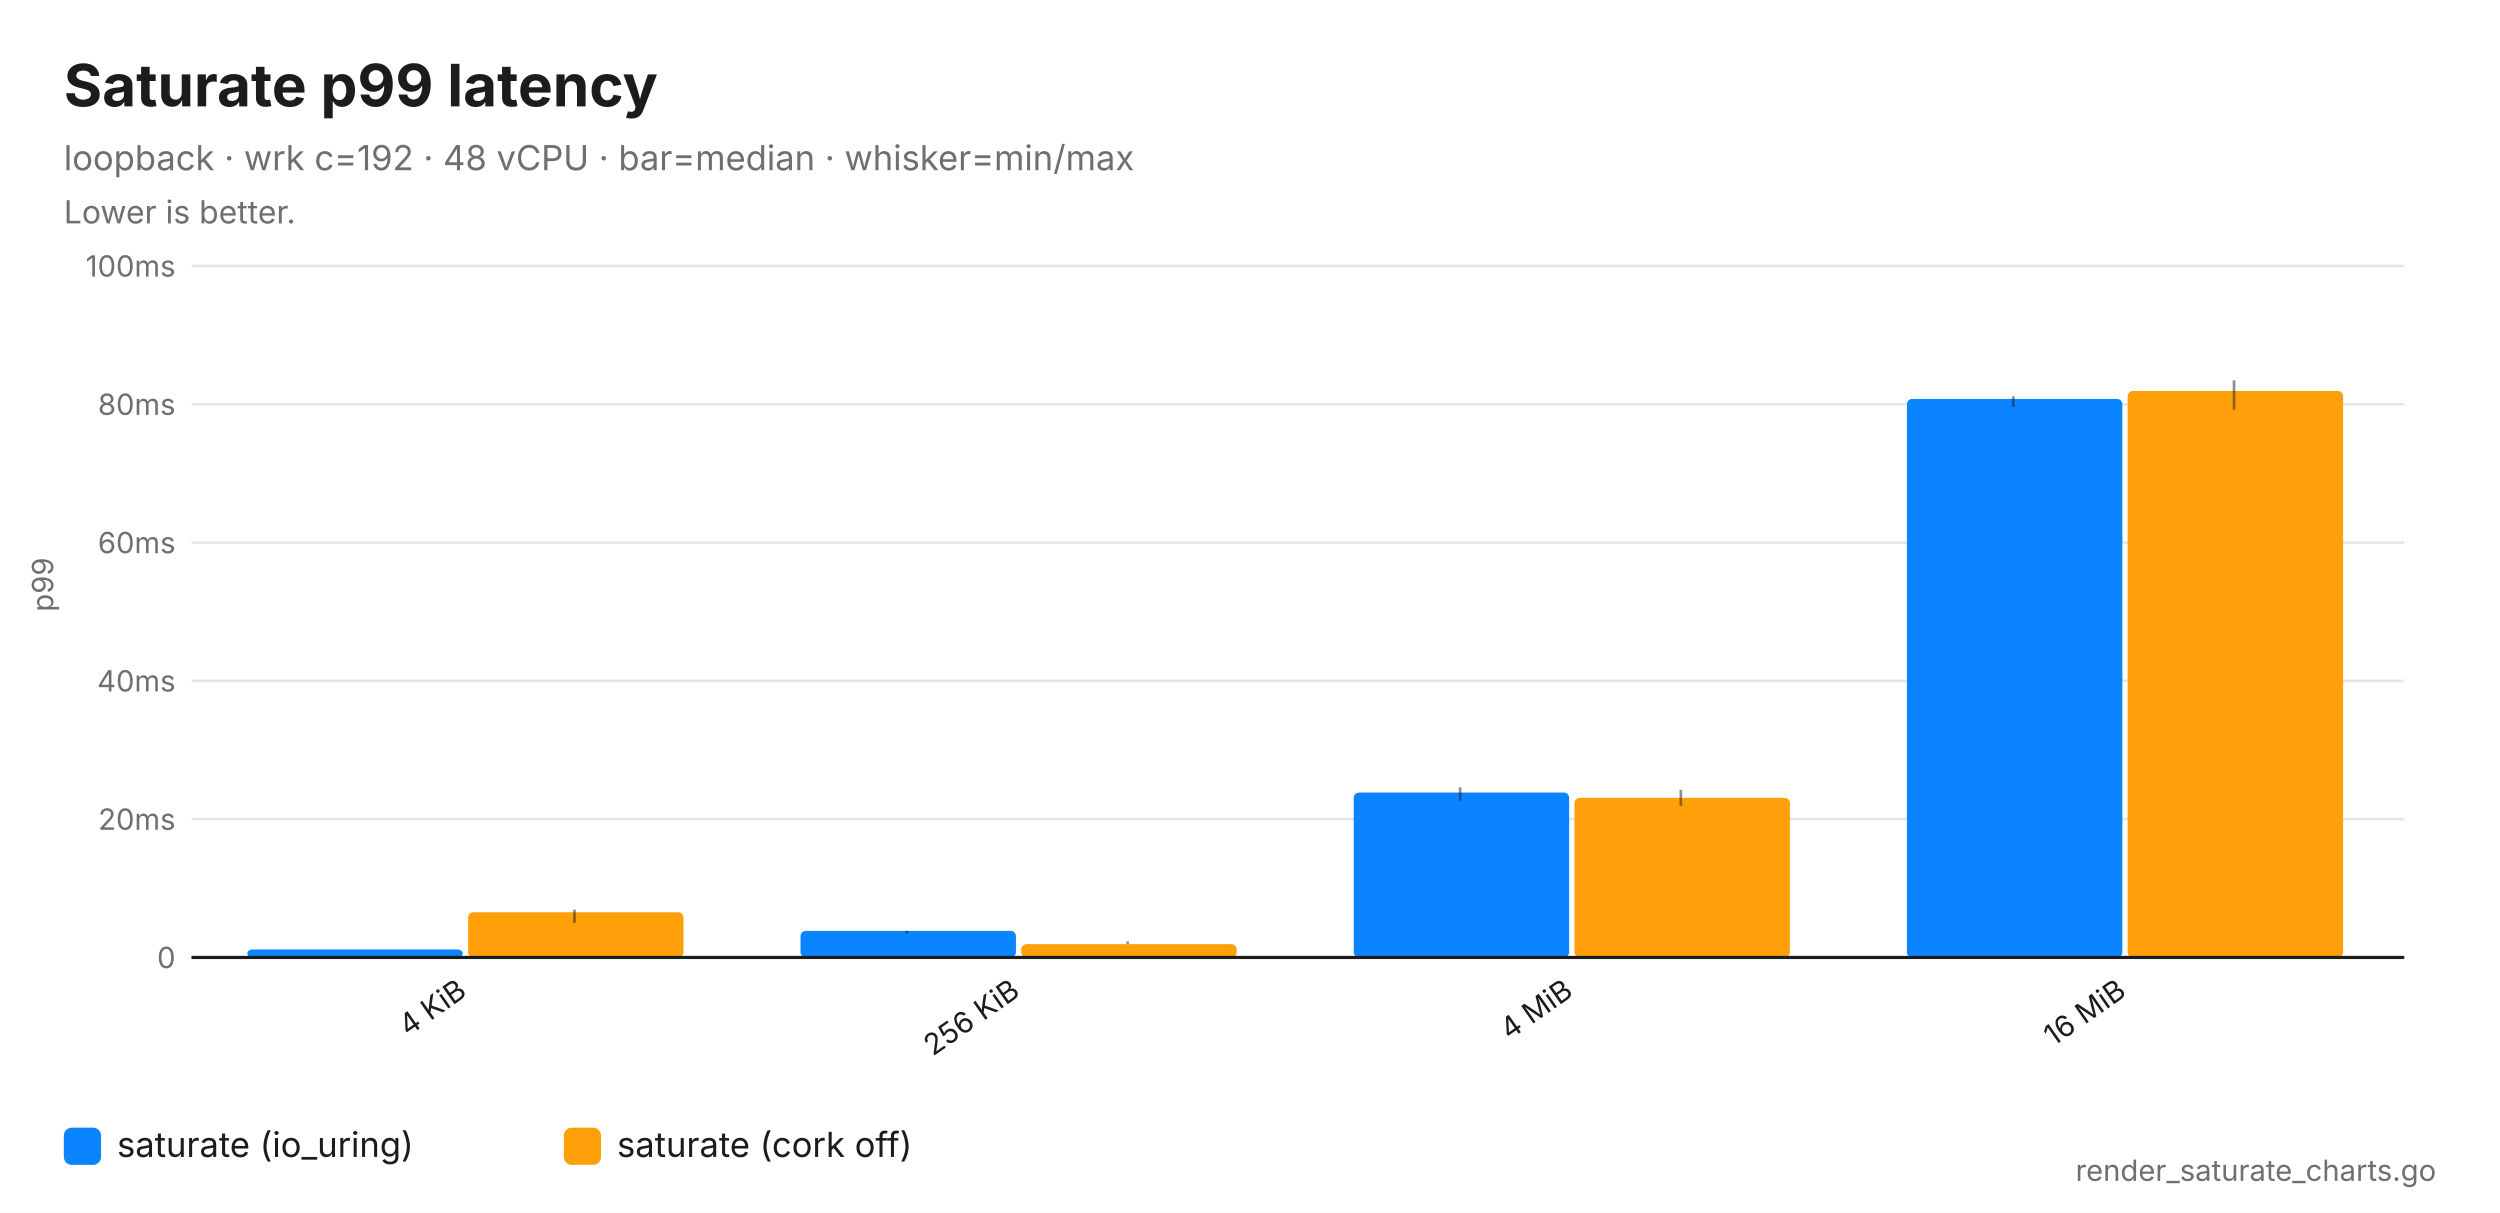
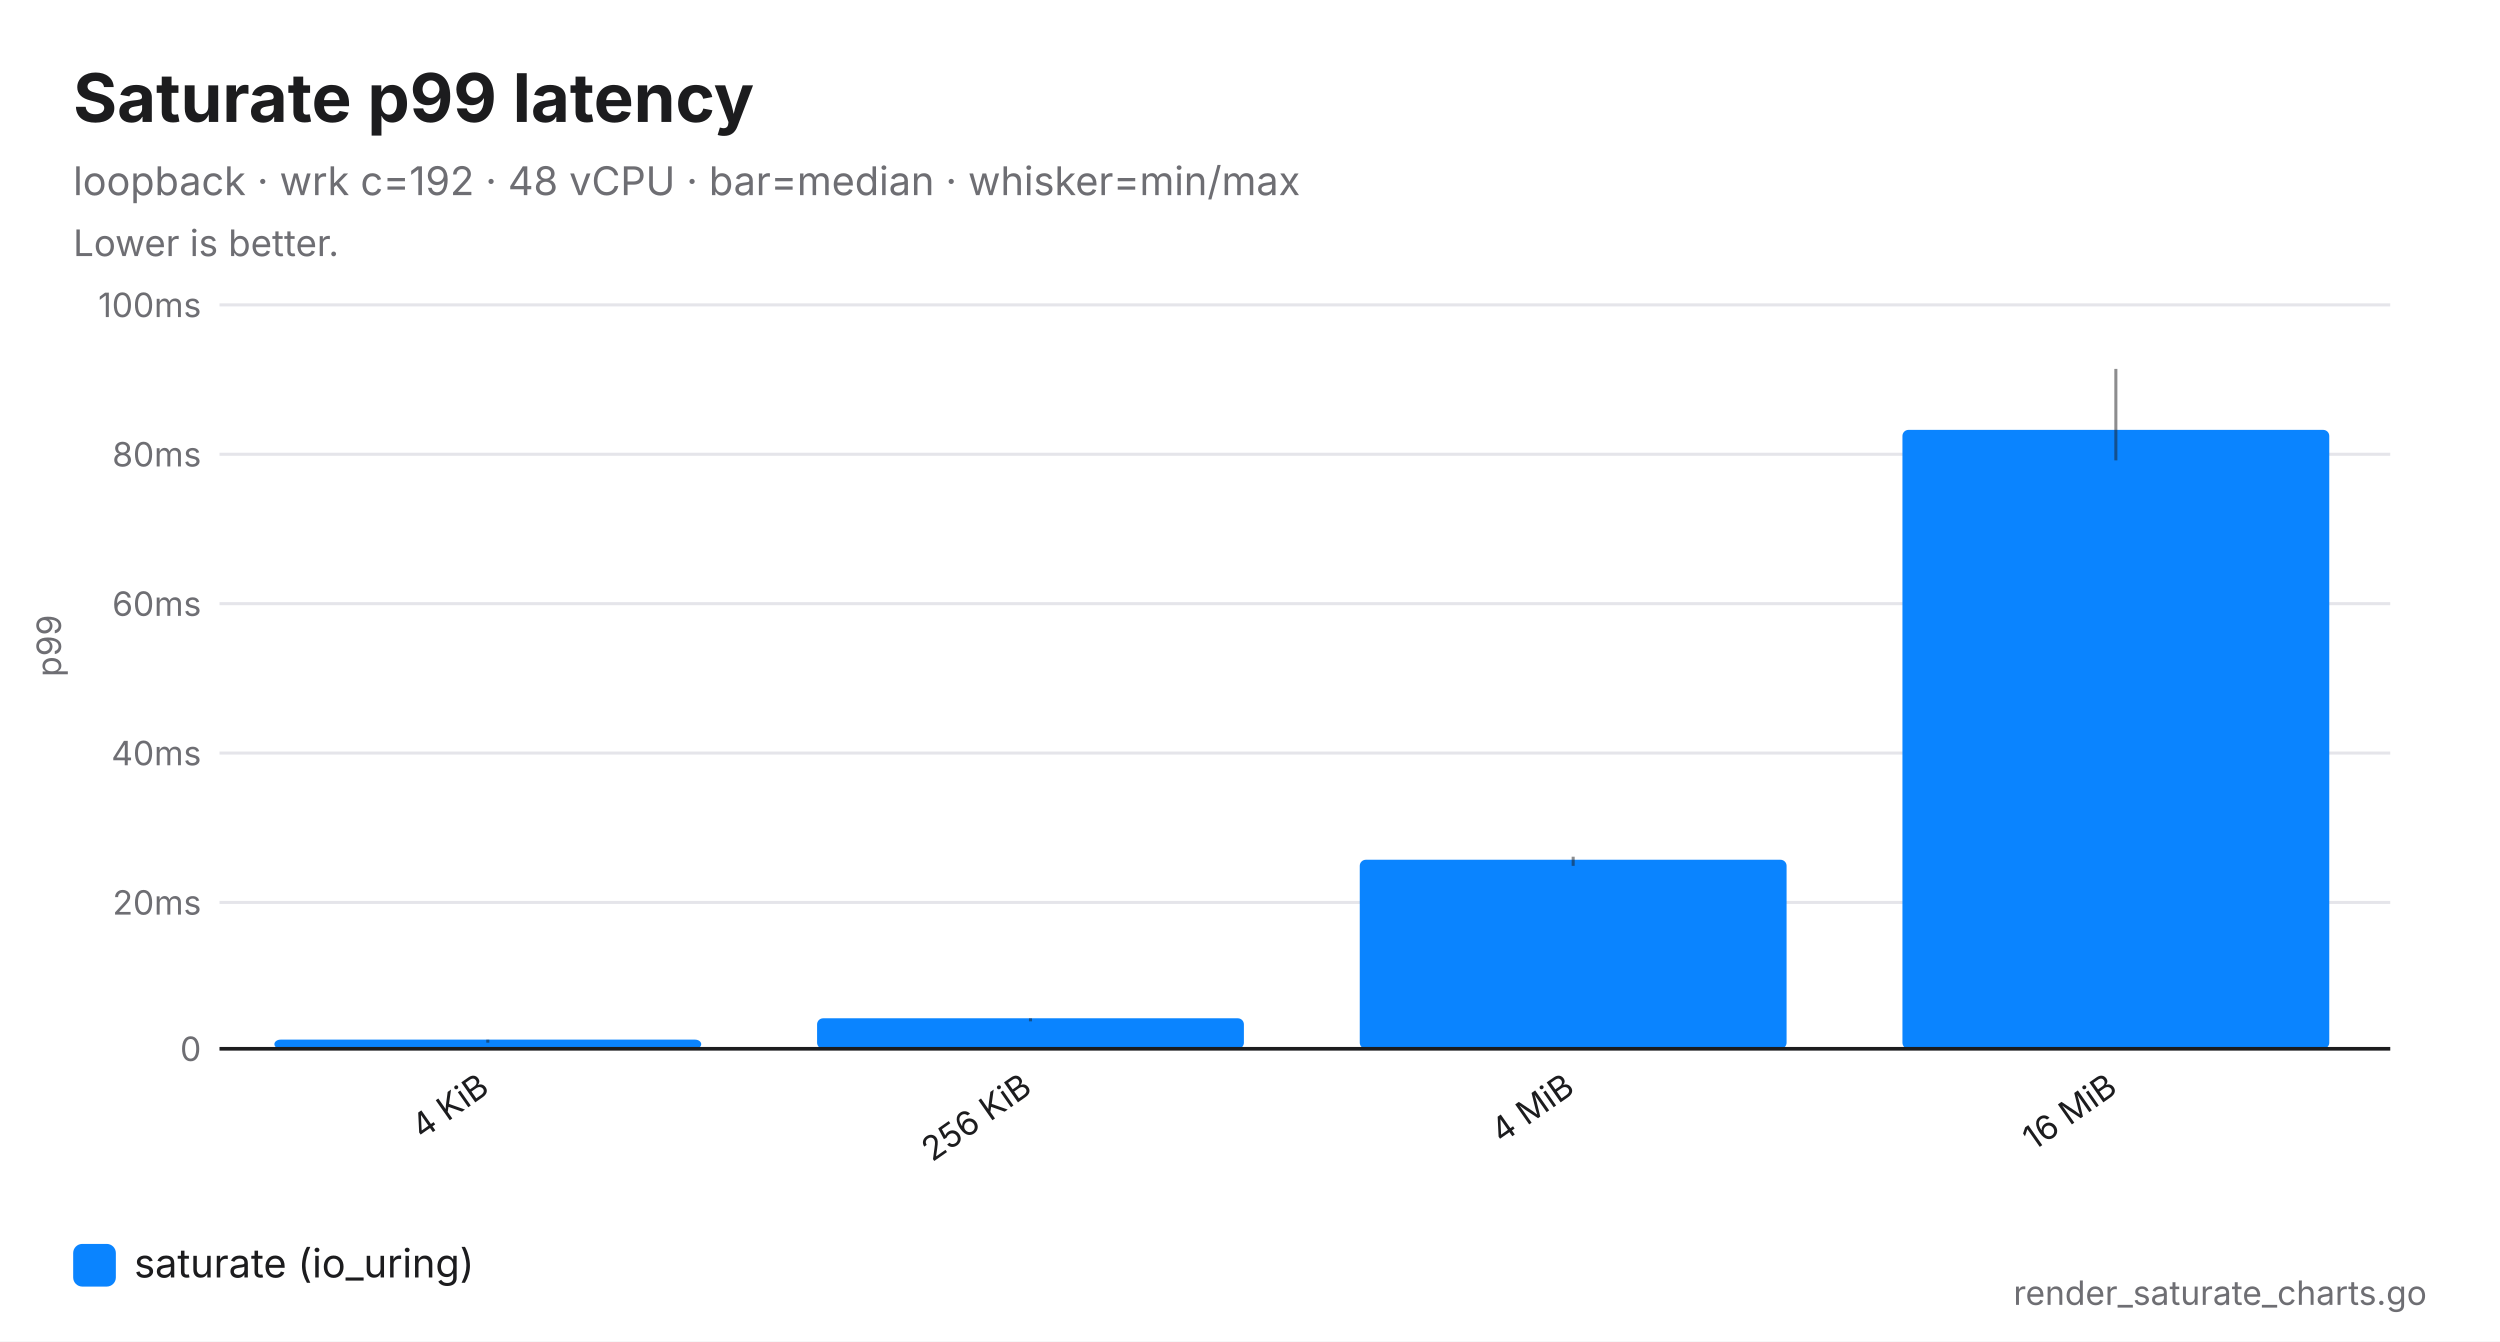
- <svg xmlns="http://www.w3.org/2000/svg" viewBox="0 0 940 456" font-family="-apple-system, BlinkMacSystemFont, 'SF Pro Text', sans-serif" font-size="13" fill="#1c1c1e">
-   <rect width="940" height="456" fill="#ffffff" />
+ <svg xmlns="http://www.w3.org/2000/svg" viewBox="0 0 820 440" font-family="-apple-system, BlinkMacSystemFont, 'SF Pro Text', sans-serif" font-size="13" fill="#1c1c1e">
+   <rect width="820" height="440" fill="#ffffff" />
  <text x="24" y="40" font-size="22" font-weight="700">Saturate p99 latency</text>
  <text x="24" y="64" font-size="13" fill="#6e6e73">loopback · wrk c=192 · 48 vCPU · bar=median · whisker=min/max</text>
  <text x="24" y="84" font-size="12" fill="#6e6e73">Lower is better.</text>
-   <line x1="72" x2="904" y1="360" y2="360" stroke="#e5e5ea" stroke-width="1" />
-   <text x="66" y="364" text-anchor="end" font-size="11" fill="#6e6e73">0</text>
-   <line x1="72" x2="904" y1="308" y2="308" stroke="#e5e5ea" stroke-width="1" />
-   <text x="66" y="312" text-anchor="end" font-size="11" fill="#6e6e73">20ms</text>
-   <line x1="72" x2="904" y1="256" y2="256" stroke="#e5e5ea" stroke-width="1" />
-   <text x="66" y="260" text-anchor="end" font-size="11" fill="#6e6e73">40ms</text>
-   <line x1="72" x2="904" y1="204" y2="204" stroke="#e5e5ea" stroke-width="1" />
-   <text x="66" y="208" text-anchor="end" font-size="11" fill="#6e6e73">60ms</text>
-   <line x1="72" x2="904" y1="152" y2="152" stroke="#e5e5ea" stroke-width="1" />
-   <text x="66" y="156" text-anchor="end" font-size="11" fill="#6e6e73">80ms</text>
-   <line x1="72" x2="904" y1="100" y2="100" stroke="#e5e5ea" stroke-width="1" />
+   <line x1="72" x2="784" y1="344" y2="344" stroke="#e5e5ea" stroke-width="1" />
+   <text x="66" y="348" text-anchor="end" font-size="11" fill="#6e6e73">0</text>
+   <line x1="72" x2="784" y1="296" y2="296" stroke="#e5e5ea" stroke-width="1" />
+   <text x="66" y="300" text-anchor="end" font-size="11" fill="#6e6e73">20ms</text>
+   <line x1="72" x2="784" y1="247" y2="247" stroke="#e5e5ea" stroke-width="1" />
+   <text x="66" y="251" text-anchor="end" font-size="11" fill="#6e6e73">40ms</text>
+   <line x1="72" x2="784" y1="198" y2="198" stroke="#e5e5ea" stroke-width="1" />
+   <text x="66" y="202" text-anchor="end" font-size="11" fill="#6e6e73">60ms</text>
+   <line x1="72" x2="784" y1="149" y2="149" stroke="#e5e5ea" stroke-width="1" />
+   <text x="66" y="153" text-anchor="end" font-size="11" fill="#6e6e73">80ms</text>
+   <line x1="72" x2="784" y1="100" y2="100" stroke="#e5e5ea" stroke-width="1" />
  <text x="66" y="104" text-anchor="end" font-size="11" fill="#6e6e73">100ms</text>
-   <rect x="93" y="357" width="81" height="3" rx="2" fill="#0A84FF" />
-   <line x1="133" x2="133" y1="357" y2="357" stroke="#1c1c1e80" stroke-width="1" />
-   <rect x="176" y="343" width="81" height="17" rx="2" fill="#FF9F0A" />
-   <line x1="216" x2="216" y1="347" y2="342" stroke="#1c1c1e80" stroke-width="1" />
-   <text x="176" y="374" text-anchor="end" font-size="11" transform="rotate(-35 176,374)">4 KiB</text>
-   <rect x="301" y="350" width="81" height="10" rx="2" fill="#0A84FF" />
-   <line x1="341" x2="341" y1="351" y2="350" stroke="#1c1c1e80" stroke-width="1" />
-   <rect x="384" y="355" width="81" height="5" rx="2" fill="#FF9F0A" />
-   <line x1="424" x2="424" y1="355" y2="354" stroke="#1c1c1e80" stroke-width="1" />
-   <text x="384" y="374" text-anchor="end" font-size="11" transform="rotate(-35 384,374)">256 KiB</text>
-   <rect x="509" y="298" width="81" height="62" rx="2" fill="#0A84FF" />
-   <line x1="549" x2="549" y1="301" y2="296" stroke="#1c1c1e80" stroke-width="1" />
-   <rect x="592" y="300" width="81" height="60" rx="2" fill="#FF9F0A" />
-   <line x1="632" x2="632" y1="303" y2="297" stroke="#1c1c1e80" stroke-width="1" />
-   <text x="592" y="374" text-anchor="end" font-size="11" transform="rotate(-35 592,374)">4 MiB</text>
-   <rect x="717" y="150" width="81" height="210" rx="2" fill="#0A84FF" />
-   <line x1="757" x2="757" y1="153" y2="149" stroke="#1c1c1e80" stroke-width="1" />
-   <rect x="800" y="147" width="81" height="213" rx="2" fill="#FF9F0A" />
-   <line x1="840" x2="840" y1="154" y2="143" stroke="#1c1c1e80" stroke-width="1" />
-   <text x="800" y="374" text-anchor="end" font-size="11" transform="rotate(-35 800,374)">16 MiB</text>
-   <line x1="72" x2="904" y1="360" y2="360" stroke="#1c1c1e" stroke-width="1.2" />
-   <text x="20" y="230" font-size="11" fill="#6e6e73" transform="rotate(-90 20,230)">p99</text>
-   <rect x="24" y="424" width="14" height="14" rx="3" fill="#0A84FF" />
-   <text x="44" y="435" font-size="13">saturate (io_uring)</text>
-   <rect x="212" y="424" width="14" height="14" rx="3" fill="#FF9F0A" />
-   <text x="232" y="435" font-size="13">saturate (cork off)</text>
-   <text x="916" y="444" text-anchor="end" font-size="11" fill="#6e6e73">render_saturate_charts.go</text>
+   <rect x="90" y="341" width="140" height="3" rx="2" fill="#0A84FF" />
+   <line x1="160" x2="160" y1="342" y2="341" stroke="#1c1c1e80" stroke-width="1" />
+   <text x="161" y="358" text-anchor="end" font-size="11" transform="rotate(-35 161,358)">4 KiB</text>
+   <rect x="268" y="334" width="140" height="10" rx="2" fill="#0A84FF" />
+   <line x1="338" x2="338" y1="335" y2="334" stroke="#1c1c1e80" stroke-width="1" />
+   <text x="339" y="358" text-anchor="end" font-size="11" transform="rotate(-35 339,358)">256 KiB</text>
+   <rect x="446" y="282" width="140" height="62" rx="2" fill="#0A84FF" />
+   <line x1="516" x2="516" y1="284" y2="281" stroke="#1c1c1e80" stroke-width="1" />
+   <text x="517" y="358" text-anchor="end" font-size="11" transform="rotate(-35 517,358)">4 MiB</text>
+   <rect x="624" y="141" width="140" height="203" rx="2" fill="#0A84FF" />
+   <line x1="694" x2="694" y1="151" y2="121" stroke="#1c1c1e80" stroke-width="1" />
+   <text x="695" y="358" text-anchor="end" font-size="11" transform="rotate(-35 695,358)">16 MiB</text>
+   <line x1="72" x2="784" y1="344" y2="344" stroke="#1c1c1e" stroke-width="1.2" />
+   <text x="20" y="222" font-size="11" fill="#6e6e73" transform="rotate(-90 20,222)">p99</text>
+   <rect x="24" y="408" width="14" height="14" rx="3" fill="#0A84FF" />
+   <text x="44" y="419" font-size="13">saturate (io_uring)</text>
+   <text x="796" y="428" text-anchor="end" font-size="11" fill="#6e6e73">render_saturate_charts.go</text>
</svg>
